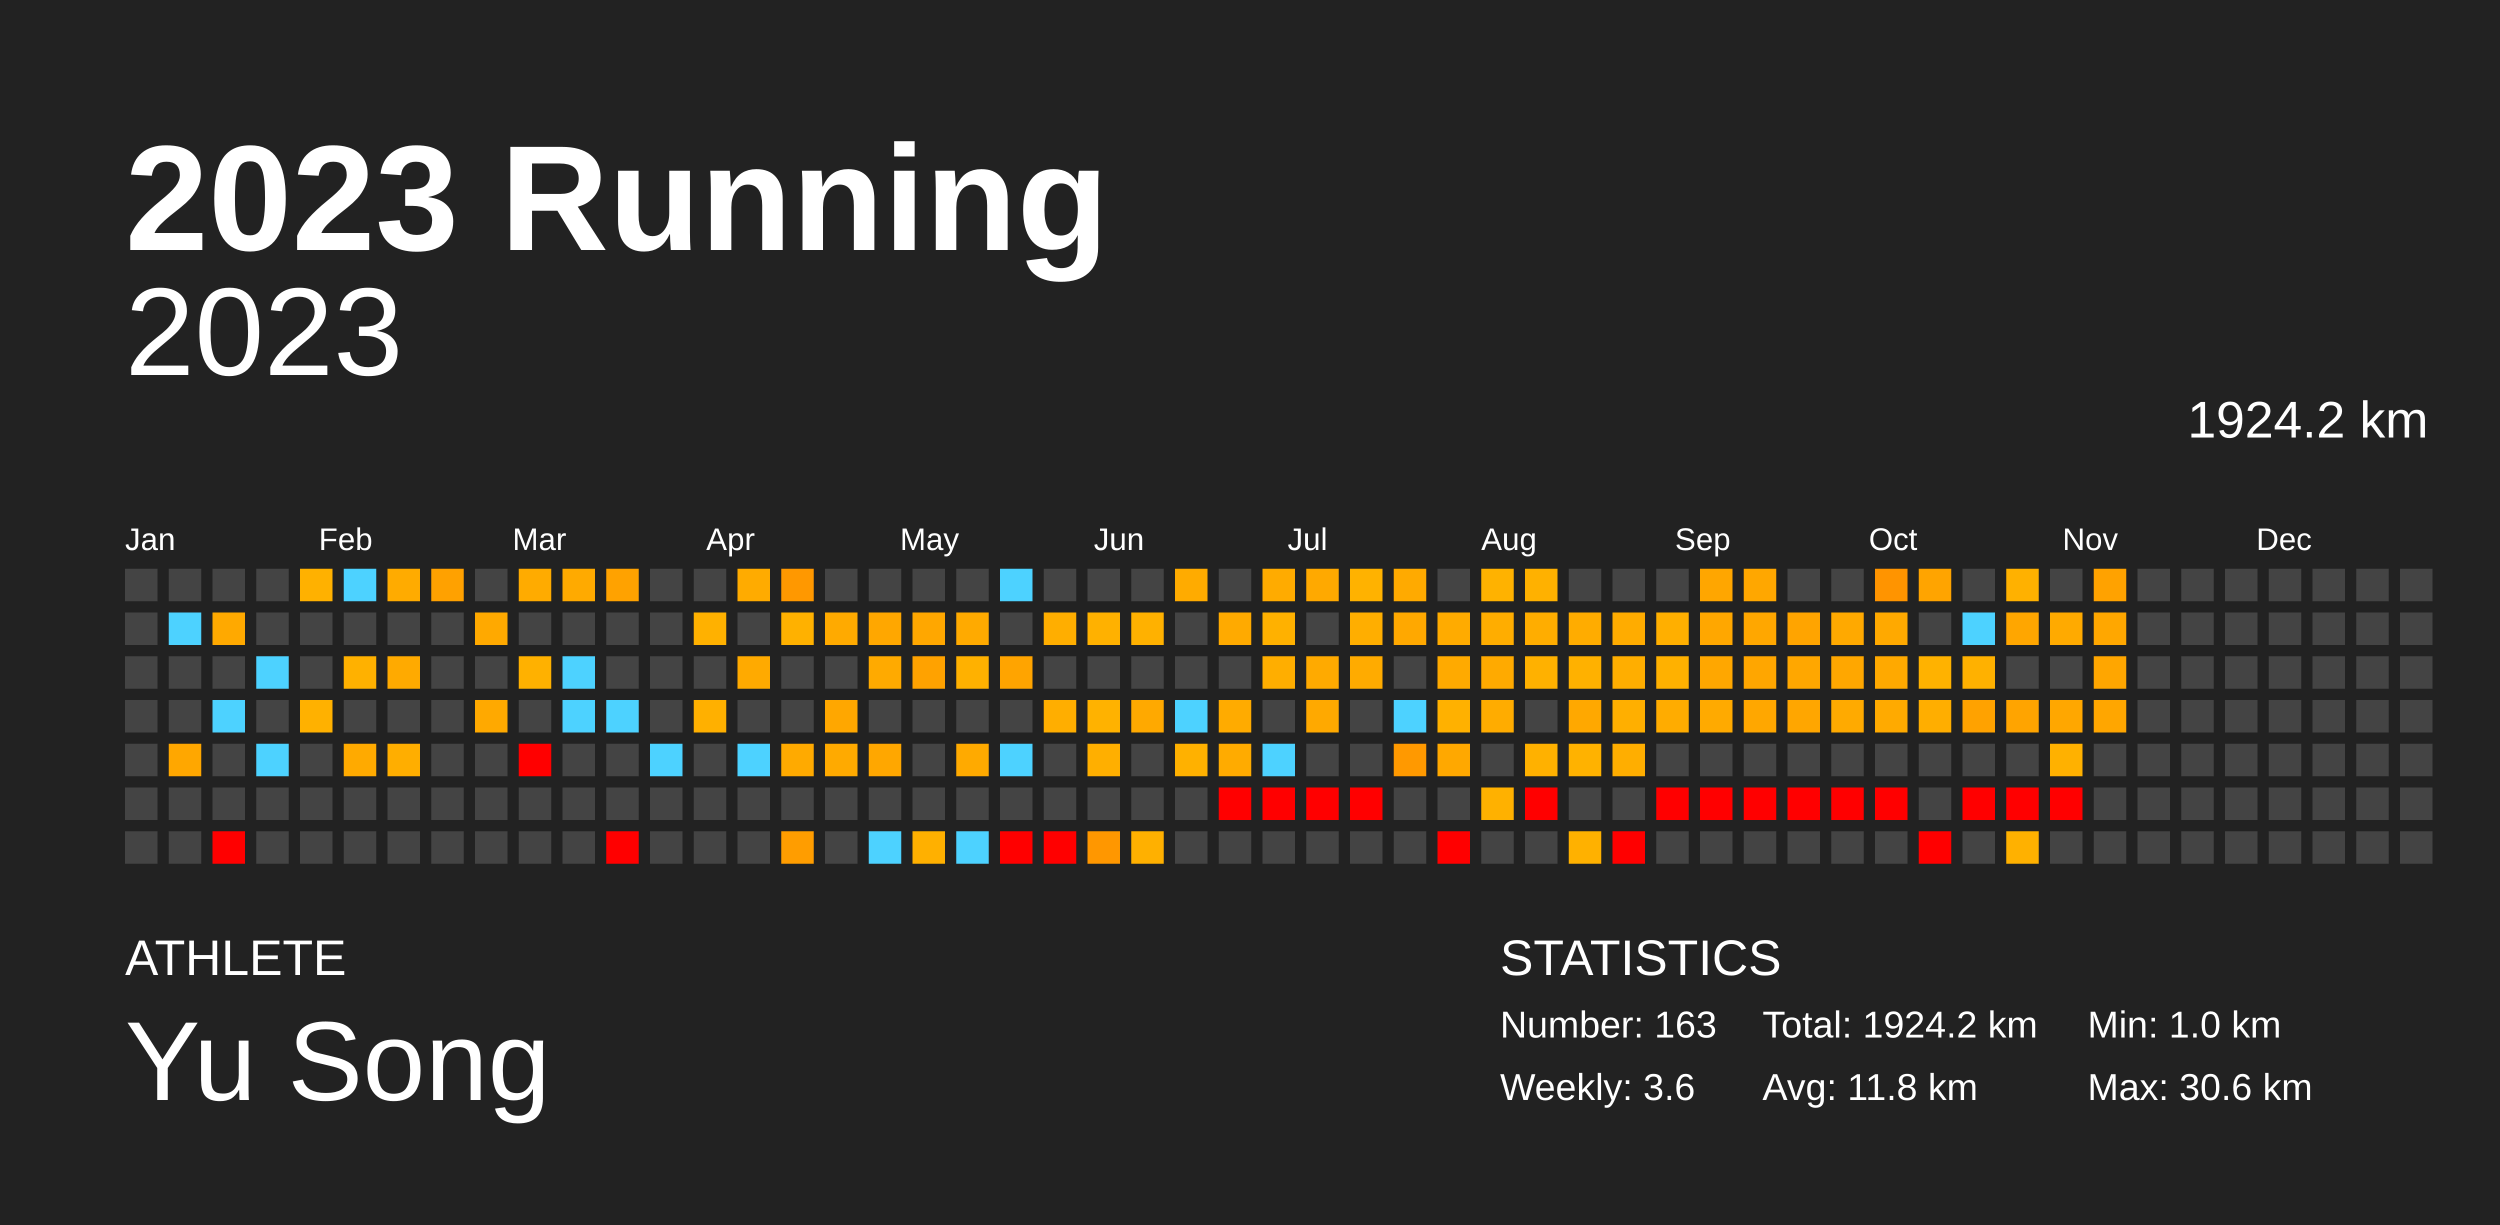
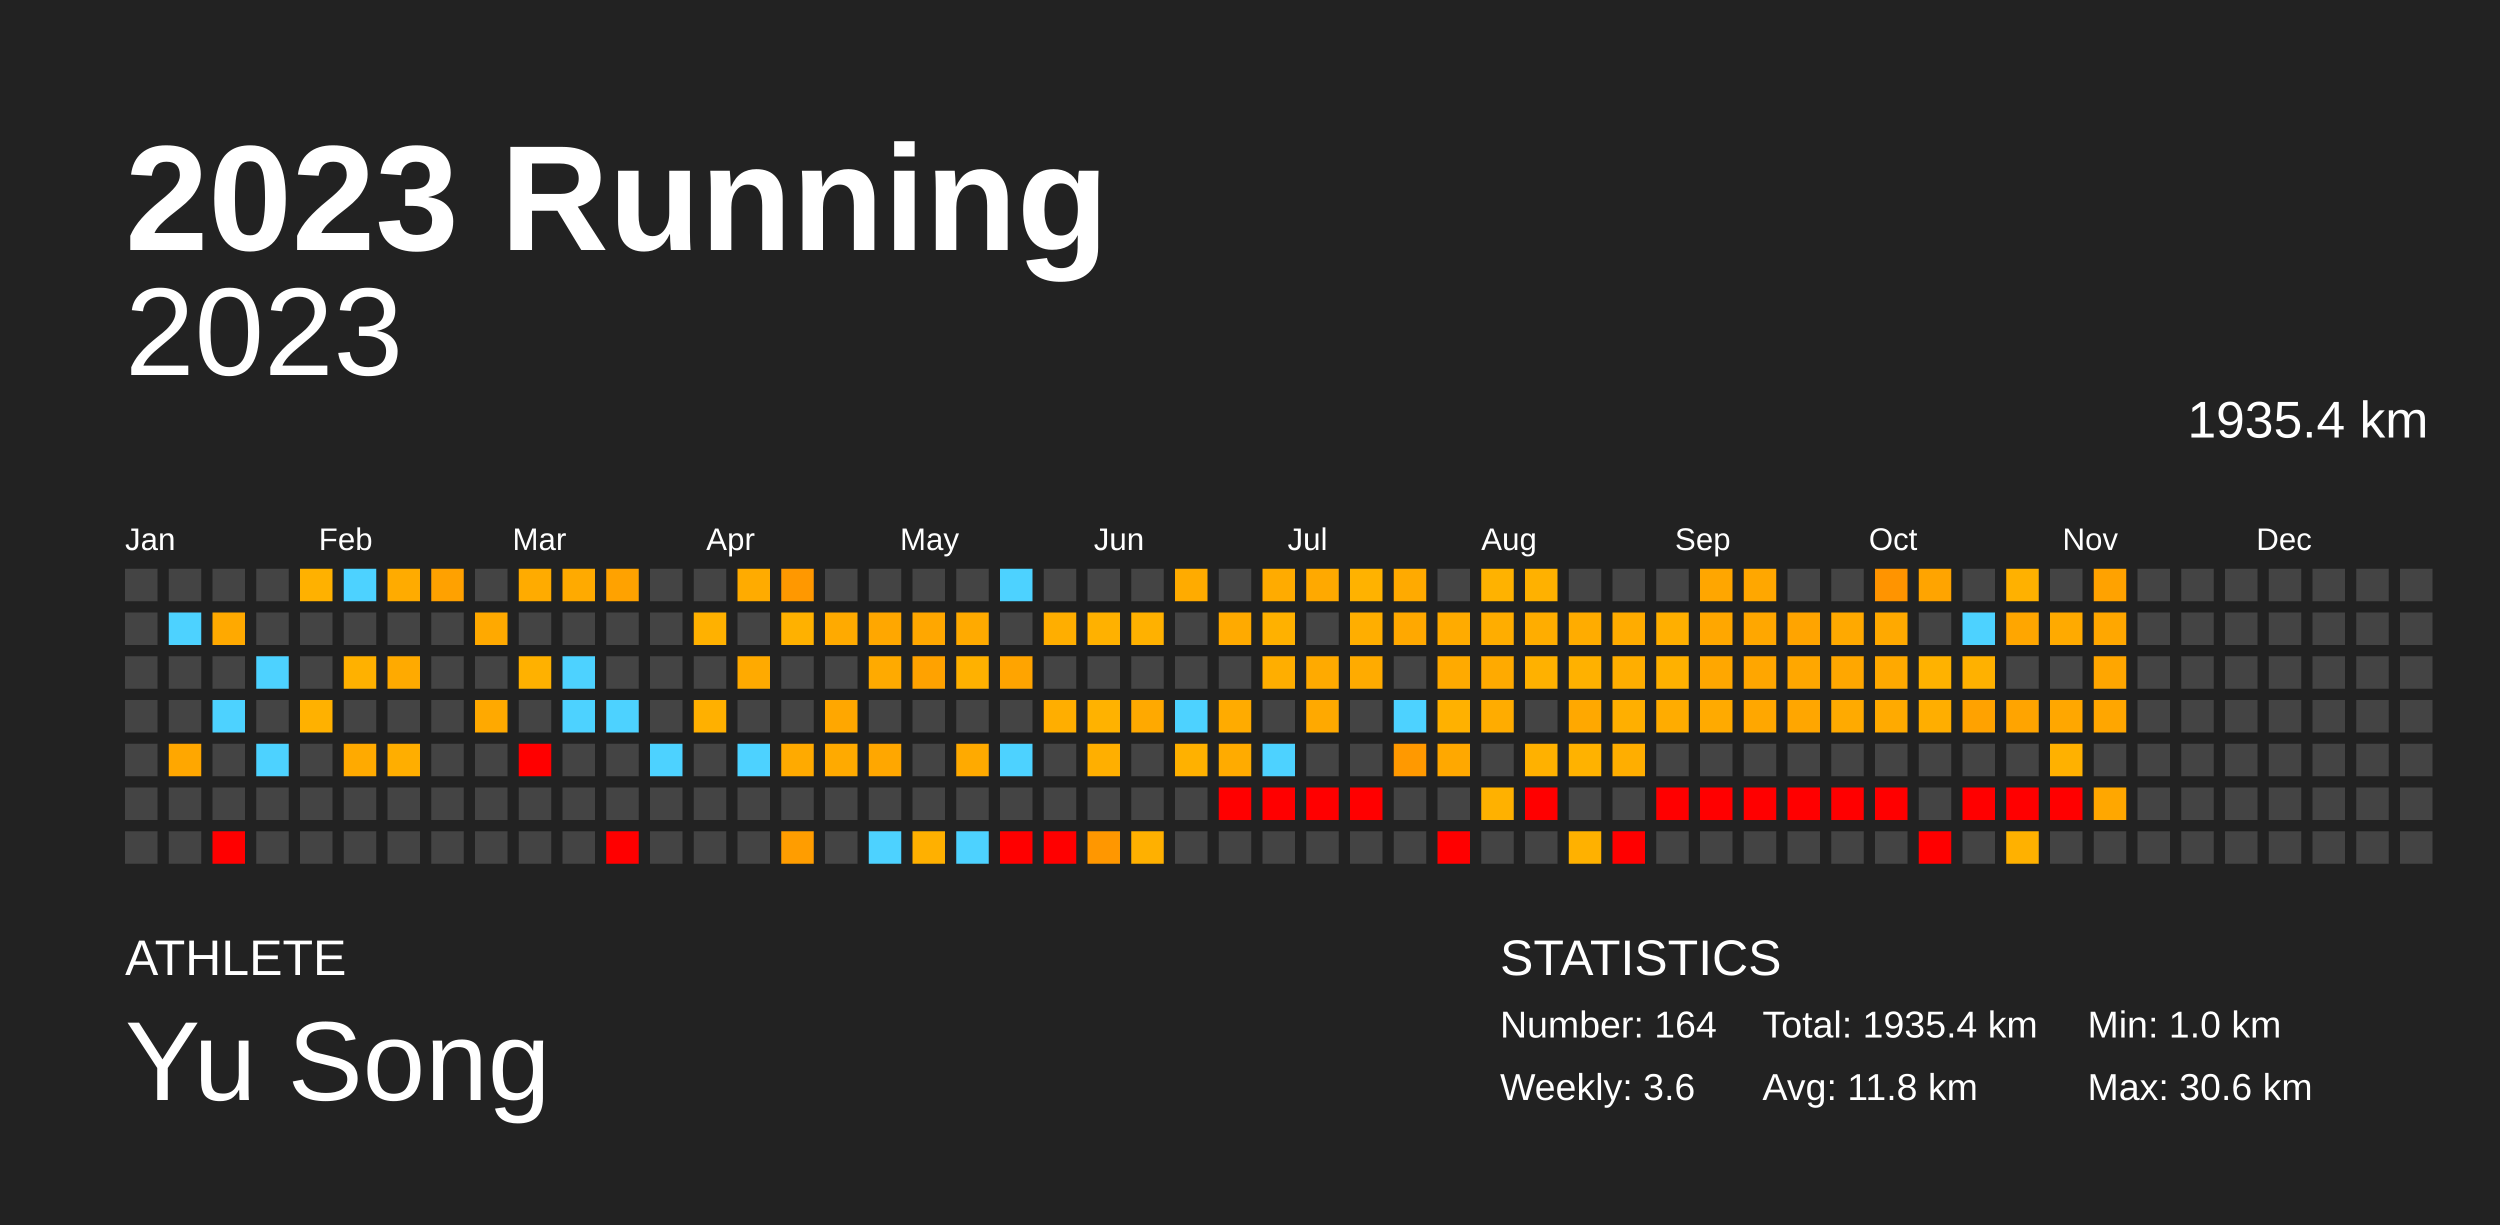
<svg xmlns="http://www.w3.org/2000/svg" baseProfile="full" height="98mm" version="1.1" viewBox="0,0,200,98" width="200mm">
  <defs />
  <rect fill="#222222" height="98" width="200" x="0" y="0" />
  <text fill="#FFFFFF" style="font-size:12px; font-family:Arial; font-weight:bold;" x="10" y="20">2023 Running</text>
  <text fill="#FFFFFF" style="font-size:4px; font-family:Arial" x="10" y="78">ATHLETE</text>
  <text fill="#FFFFFF" style="font-size:9px; font-family:Arial" x="10" y="88">Yu Song</text>
  <text fill="#FFFFFF" style="font-size:4px; font-family:Arial" x="120" y="78">STATISTICS</text>
-   <text fill="#FFFFFF" style="font-size:3px; font-family:Arial" x="120" y="83">Number: 163</text>
+   <text fill="#FFFFFF" style="font-size:3px; font-family:Arial" x="120" y="83">Number: 164</text>
  <text fill="#FFFFFF" style="font-size:3px; font-family:Arial" x="120" y="88">Weekly: 3.6</text>
-   <text fill="#FFFFFF" style="font-size:3px; font-family:Arial" x="141" y="83">Total: 1924.2 km</text>
+   <text fill="#FFFFFF" style="font-size:3px; font-family:Arial" x="141" y="83">Total: 1935.4 km</text>
  <text fill="#FFFFFF" style="font-size:3px; font-family:Arial" x="141" y="88">Avg: 11.8 km</text>
  <text fill="#FFFFFF" style="font-size:3px; font-family:Arial" x="167" y="83">Min: 1.0 km</text>
  <text fill="#FFFFFF" style="font-size:3px; font-family:Arial" x="167" y="88">Max: 30.6 km</text>
  <text alignment-baseline="hanging" fill="#FFFFFF" style="font-size:10.0px; font-family:Arial;" x="10" y="30">2023</text>
-   <text alignment-baseline="hanging" fill="#FFFFFF" style="font-size:4.125px; font-family:Arial;" x="175" y="35">1924.2 km</text>
+   <text alignment-baseline="hanging" fill="#FFFFFF" style="font-size:4.125px; font-family:Arial;" x="175" y="35">1935.4 km</text>
  <text fill="#FFFFFF" style="font-size:2.5px; font-family:Arial" x="10.0" y="44">Jan</text>
  <text fill="#FFFFFF" style="font-size:2.5px; font-family:Arial" x="25.5" y="44">Feb</text>
  <text fill="#FFFFFF" style="font-size:2.5px; font-family:Arial" x="41.0" y="44">Mar</text>
  <text fill="#FFFFFF" style="font-size:2.5px; font-family:Arial" x="56.5" y="44">Apr</text>
  <text fill="#FFFFFF" style="font-size:2.5px; font-family:Arial" x="72.0" y="44">May</text>
  <text fill="#FFFFFF" style="font-size:2.5px; font-family:Arial" x="87.5" y="44">Jun</text>
  <text fill="#FFFFFF" style="font-size:2.5px; font-family:Arial" x="103.0" y="44">Jul</text>
  <text fill="#FFFFFF" style="font-size:2.5px; font-family:Arial" x="118.5" y="44">Aug</text>
  <text fill="#FFFFFF" style="font-size:2.5px; font-family:Arial" x="134.0" y="44">Sep</text>
  <text fill="#FFFFFF" style="font-size:2.5px; font-family:Arial" x="149.5" y="44">Oct</text>
  <text fill="#FFFFFF" style="font-size:2.5px; font-family:Arial" x="165.0" y="44">Nov</text>
  <text fill="#FFFFFF" style="font-size:2.5px; font-family:Arial" x="180.5" y="44">Dec</text>
  <rect fill="#444444" height="2.6" width="2.6" x="10.0" y="45.5" />
  <rect fill="#444444" height="2.6" width="2.6" x="10.0" y="49.0" />
  <rect fill="#444444" height="2.6" width="2.6" x="10.0" y="52.5" />
  <rect fill="#444444" height="2.6" width="2.6" x="10.0" y="56.0" />
  <rect fill="#444444" height="2.6" width="2.6" x="10.0" y="59.5" />
  <rect fill="#444444" height="2.6" width="2.6" x="10.0" y="63.0" />
  <rect fill="#444444" height="2.6" width="2.6" x="10.0" y="66.5" />
  <rect fill="#444444" height="2.6" width="2.6" x="13.5" y="45.5" />
  <rect fill="#4dd2ff" height="2.6" width="2.6" x="13.5" y="49.0" />
  <rect fill="#444444" height="2.6" width="2.6" x="13.5" y="52.5" />
  <rect fill="#444444" height="2.6" width="2.6" x="13.5" y="56.0" />
  <rect fill="#ffa700" height="2.6" width="2.6" x="13.5" y="59.5" />
  <rect fill="#444444" height="2.6" width="2.6" x="13.5" y="63.0" />
  <rect fill="#444444" height="2.6" width="2.6" x="13.5" y="66.5" />
  <rect fill="#444444" height="2.6" width="2.6" x="17.0" y="45.5" />
  <rect fill="#ffa900" height="2.6" width="2.6" x="17.0" y="49.0" />
  <rect fill="#444444" height="2.6" width="2.6" x="17.0" y="52.5" />
  <rect fill="#4dd2ff" height="2.6" width="2.6" x="17.0" y="56.0" />
  <rect fill="#444444" height="2.6" width="2.6" x="17.0" y="59.5" />
  <rect fill="#444444" height="2.6" width="2.6" x="17.0" y="63.0" />
  <rect fill="red" height="2.6" width="2.6" x="17.0" y="66.5" />
  <rect fill="#444444" height="2.6" width="2.6" x="20.5" y="45.5" />
  <rect fill="#444444" height="2.6" width="2.6" x="20.5" y="49.0" />
  <rect fill="#4dd2ff" height="2.6" width="2.6" x="20.5" y="52.5" />
  <rect fill="#444444" height="2.6" width="2.6" x="20.5" y="56.0" />
  <rect fill="#4dd2ff" height="2.6" width="2.6" x="20.5" y="59.5" />
  <rect fill="#444444" height="2.6" width="2.6" x="20.5" y="63.0" />
  <rect fill="#444444" height="2.6" width="2.6" x="20.5" y="66.5" />
  <rect fill="#ffb100" height="2.6" width="2.6" x="24.0" y="45.5" />
  <rect fill="#444444" height="2.6" width="2.6" x="24.0" y="49.0" />
  <rect fill="#444444" height="2.6" width="2.6" x="24.0" y="52.5" />
  <rect fill="#ffb100" height="2.6" width="2.6" x="24.0" y="56.0" />
  <rect fill="#444444" height="2.6" width="2.6" x="24.0" y="59.5" />
  <rect fill="#444444" height="2.6" width="2.6" x="24.0" y="63.0" />
  <rect fill="#444444" height="2.6" width="2.6" x="24.0" y="66.5" />
  <rect fill="#4dd2ff" height="2.6" width="2.6" x="27.5" y="45.5" />
  <rect fill="#444444" height="2.6" width="2.6" x="27.5" y="49.0" />
  <rect fill="#ffb100" height="2.6" width="2.6" x="27.5" y="52.5" />
  <rect fill="#444444" height="2.6" width="2.6" x="27.5" y="56.0" />
  <rect fill="#ffaa00" height="2.6" width="2.6" x="27.5" y="59.5" />
  <rect fill="#444444" height="2.6" width="2.6" x="27.5" y="63.0" />
  <rect fill="#444444" height="2.6" width="2.6" x="27.5" y="66.5" />
  <rect fill="#ffab00" height="2.6" width="2.6" x="31.0" y="45.5" />
  <rect fill="#444444" height="2.6" width="2.6" x="31.0" y="49.0" />
  <rect fill="#ffaa00" height="2.6" width="2.6" x="31.0" y="52.5" />
  <rect fill="#444444" height="2.6" width="2.6" x="31.0" y="56.0" />
  <rect fill="#ffae00" height="2.6" width="2.6" x="31.0" y="59.5" />
  <rect fill="#444444" height="2.6" width="2.6" x="31.0" y="63.0" />
  <rect fill="#444444" height="2.6" width="2.6" x="31.0" y="66.5" />
  <rect fill="#ffa100" height="2.6" width="2.6" x="34.5" y="45.5" />
  <rect fill="#444444" height="2.6" width="2.6" x="34.5" y="49.0" />
  <rect fill="#444444" height="2.6" width="2.6" x="34.5" y="52.5" />
  <rect fill="#444444" height="2.6" width="2.6" x="34.5" y="56.0" />
  <rect fill="#444444" height="2.6" width="2.6" x="34.5" y="59.5" />
  <rect fill="#444444" height="2.6" width="2.6" x="34.5" y="63.0" />
  <rect fill="#444444" height="2.6" width="2.6" x="34.5" y="66.5" />
  <rect fill="#444444" height="2.6" width="2.6" x="38.0" y="45.5" />
  <rect fill="#ffa900" height="2.6" width="2.6" x="38.0" y="49.0" />
  <rect fill="#444444" height="2.6" width="2.6" x="38.0" y="52.5" />
  <rect fill="#ffa900" height="2.6" width="2.6" x="38.0" y="56.0" />
  <rect fill="#444444" height="2.6" width="2.6" x="38.0" y="59.5" />
  <rect fill="#444444" height="2.6" width="2.6" x="38.0" y="63.0" />
  <rect fill="#444444" height="2.6" width="2.6" x="38.0" y="66.5" />
  <rect fill="#ffab00" height="2.6" width="2.6" x="41.5" y="45.5" />
  <rect fill="#444444" height="2.6" width="2.6" x="41.5" y="49.0" />
  <rect fill="#ffb100" height="2.6" width="2.6" x="41.5" y="52.5" />
  <rect fill="#444444" height="2.6" width="2.6" x="41.5" y="56.0" />
  <rect fill="red" height="2.6" width="2.6" x="41.5" y="59.5" />
  <rect fill="#444444" height="2.6" width="2.6" x="41.5" y="63.0" />
  <rect fill="#444444" height="2.6" width="2.6" x="41.5" y="66.5" />
  <rect fill="#ffaa00" height="2.6" width="2.6" x="45.0" y="45.5" />
  <rect fill="#444444" height="2.6" width="2.6" x="45.0" y="49.0" />
  <rect fill="#4dd2ff" height="2.6" width="2.6" x="45.0" y="52.5" />
  <rect fill="#4dd2ff" height="2.6" width="2.6" x="45.0" y="56.0" />
  <rect fill="#444444" height="2.6" width="2.6" x="45.0" y="59.5" />
  <rect fill="#444444" height="2.6" width="2.6" x="45.0" y="63.0" />
  <rect fill="#444444" height="2.6" width="2.6" x="45.0" y="66.5" />
  <rect fill="#ffa200" height="2.6" width="2.6" x="48.5" y="45.5" />
  <rect fill="#444444" height="2.6" width="2.6" x="48.5" y="49.0" />
  <rect fill="#444444" height="2.6" width="2.6" x="48.5" y="52.5" />
  <rect fill="#4dd2ff" height="2.6" width="2.6" x="48.5" y="56.0" />
  <rect fill="#444444" height="2.6" width="2.6" x="48.5" y="59.5" />
  <rect fill="#444444" height="2.6" width="2.6" x="48.5" y="63.0" />
  <rect fill="red" height="2.6" width="2.6" x="48.5" y="66.5" />
  <rect fill="#444444" height="2.6" width="2.6" x="52.0" y="45.5" />
  <rect fill="#444444" height="2.6" width="2.6" x="52.0" y="49.0" />
  <rect fill="#444444" height="2.6" width="2.6" x="52.0" y="52.5" />
  <rect fill="#444444" height="2.6" width="2.6" x="52.0" y="56.0" />
  <rect fill="#4dd2ff" height="2.6" width="2.6" x="52.0" y="59.5" />
  <rect fill="#444444" height="2.6" width="2.6" x="52.0" y="63.0" />
  <rect fill="#444444" height="2.6" width="2.6" x="52.0" y="66.5" />
  <rect fill="#444444" height="2.6" width="2.6" x="55.5" y="45.5" />
  <rect fill="#ffb100" height="2.6" width="2.6" x="55.5" y="49.0" />
  <rect fill="#444444" height="2.6" width="2.6" x="55.5" y="52.5" />
  <rect fill="#ffb000" height="2.6" width="2.6" x="55.5" y="56.0" />
  <rect fill="#444444" height="2.6" width="2.6" x="55.5" y="59.5" />
  <rect fill="#444444" height="2.6" width="2.6" x="55.5" y="63.0" />
  <rect fill="#444444" height="2.6" width="2.6" x="55.5" y="66.5" />
  <rect fill="#ffab00" height="2.6" width="2.6" x="59.0" y="45.5" />
  <rect fill="#444444" height="2.6" width="2.6" x="59.0" y="49.0" />
  <rect fill="#ffaa00" height="2.6" width="2.6" x="59.0" y="52.5" />
  <rect fill="#444444" height="2.6" width="2.6" x="59.0" y="56.0" />
  <rect fill="#4dd2ff" height="2.6" width="2.6" x="59.0" y="59.5" />
  <rect fill="#444444" height="2.6" width="2.6" x="59.0" y="63.0" />
  <rect fill="#444444" height="2.6" width="2.6" x="59.0" y="66.5" />
  <rect fill="#ff9800" height="2.6" width="2.6" x="62.5" y="45.5" />
  <rect fill="#ffb100" height="2.6" width="2.6" x="62.5" y="49.0" />
  <rect fill="#444444" height="2.6" width="2.6" x="62.5" y="52.5" />
  <rect fill="#444444" height="2.6" width="2.6" x="62.5" y="56.0" />
  <rect fill="#ffaa00" height="2.6" width="2.6" x="62.5" y="59.5" />
  <rect fill="#444444" height="2.6" width="2.6" x="62.5" y="63.0" />
  <rect fill="#ff9d00" height="2.6" width="2.6" x="62.5" y="66.5" />
  <rect fill="#444444" height="2.6" width="2.6" x="66.0" y="45.5" />
  <rect fill="#ffaa00" height="2.6" width="2.6" x="66.0" y="49.0" />
  <rect fill="#444444" height="2.6" width="2.6" x="66.0" y="52.5" />
  <rect fill="#ffa700" height="2.6" width="2.6" x="66.0" y="56.0" />
  <rect fill="#ffaa00" height="2.6" width="2.6" x="66.0" y="59.5" />
  <rect fill="#444444" height="2.6" width="2.6" x="66.0" y="63.0" />
  <rect fill="#444444" height="2.6" width="2.6" x="66.0" y="66.5" />
  <rect fill="#444444" height="2.6" width="2.6" x="69.5" y="45.5" />
  <rect fill="#ffa700" height="2.6" width="2.6" x="69.5" y="49.0" />
  <rect fill="#ffaa00" height="2.6" width="2.6" x="69.5" y="52.5" />
  <rect fill="#444444" height="2.6" width="2.6" x="69.5" y="56.0" />
  <rect fill="#ffa700" height="2.6" width="2.6" x="69.5" y="59.5" />
  <rect fill="#444444" height="2.6" width="2.6" x="69.5" y="63.0" />
  <rect fill="#4dd2ff" height="2.6" width="2.6" x="69.5" y="66.5" />
  <rect fill="#444444" height="2.6" width="2.6" x="73.0" y="45.5" />
  <rect fill="#ffa700" height="2.6" width="2.6" x="73.0" y="49.0" />
  <rect fill="#ffa200" height="2.6" width="2.6" x="73.0" y="52.5" />
  <rect fill="#444444" height="2.6" width="2.6" x="73.0" y="56.0" />
  <rect fill="#444444" height="2.6" width="2.6" x="73.0" y="59.5" />
  <rect fill="#444444" height="2.6" width="2.6" x="73.0" y="63.0" />
  <rect fill="#ffb000" height="2.6" width="2.6" x="73.0" y="66.5" />
  <rect fill="#444444" height="2.6" width="2.6" x="76.5" y="45.5" />
  <rect fill="#ffaa00" height="2.6" width="2.6" x="76.5" y="49.0" />
  <rect fill="#ffb100" height="2.6" width="2.6" x="76.5" y="52.5" />
  <rect fill="#444444" height="2.6" width="2.6" x="76.5" y="56.0" />
  <rect fill="#ffaa00" height="2.6" width="2.6" x="76.5" y="59.5" />
  <rect fill="#444444" height="2.6" width="2.6" x="76.5" y="63.0" />
  <rect fill="#4dd2ff" height="2.6" width="2.6" x="76.5" y="66.5" />
  <rect fill="#4dd2ff" height="2.6" width="2.6" x="80.0" y="45.5" />
  <rect fill="#444444" height="2.6" width="2.6" x="80.0" y="49.0" />
  <rect fill="#ffa400" height="2.6" width="2.6" x="80.0" y="52.5" />
  <rect fill="#444444" height="2.6" width="2.6" x="80.0" y="56.0" />
  <rect fill="#4dd2ff" height="2.6" width="2.6" x="80.0" y="59.5" />
  <rect fill="#444444" height="2.6" width="2.6" x="80.0" y="63.0" />
  <rect fill="red" height="2.6" width="2.6" x="80.0" y="66.5" />
  <rect fill="#444444" height="2.6" width="2.6" x="83.5" y="45.5" />
  <rect fill="#ffae00" height="2.6" width="2.6" x="83.5" y="49.0" />
  <rect fill="#444444" height="2.6" width="2.6" x="83.5" y="52.5" />
  <rect fill="#ffae00" height="2.6" width="2.6" x="83.5" y="56.0" />
  <rect fill="#444444" height="2.6" width="2.6" x="83.5" y="59.5" />
  <rect fill="#444444" height="2.6" width="2.6" x="83.5" y="63.0" />
  <rect fill="red" height="2.6" width="2.6" x="83.5" y="66.5" />
  <rect fill="#444444" height="2.6" width="2.6" x="87.0" y="45.5" />
  <rect fill="#ffb100" height="2.6" width="2.6" x="87.0" y="49.0" />
  <rect fill="#444444" height="2.6" width="2.6" x="87.0" y="52.5" />
  <rect fill="#ffb200" height="2.6" width="2.6" x="87.0" y="56.0" />
  <rect fill="#ffaf00" height="2.6" width="2.6" x="87.0" y="59.5" />
  <rect fill="#444444" height="2.6" width="2.6" x="87.0" y="63.0" />
  <rect fill="#ff9700" height="2.6" width="2.6" x="87.0" y="66.5" />
  <rect fill="#444444" height="2.6" width="2.6" x="90.5" y="45.5" />
  <rect fill="#ffb100" height="2.6" width="2.6" x="90.5" y="49.0" />
  <rect fill="#444444" height="2.6" width="2.6" x="90.5" y="52.5" />
  <rect fill="#ffa900" height="2.6" width="2.6" x="90.5" y="56.0" />
  <rect fill="#444444" height="2.6" width="2.6" x="90.5" y="59.5" />
  <rect fill="#444444" height="2.6" width="2.6" x="90.5" y="63.0" />
  <rect fill="#ffb000" height="2.6" width="2.6" x="90.5" y="66.5" />
  <rect fill="#ffab00" height="2.6" width="2.6" x="94.0" y="45.5" />
  <rect fill="#444444" height="2.6" width="2.6" x="94.0" y="49.0" />
  <rect fill="#444444" height="2.6" width="2.6" x="94.0" y="52.5" />
  <rect fill="#4dd2ff" height="2.6" width="2.6" x="94.0" y="56.0" />
  <rect fill="#ffb100" height="2.6" width="2.6" x="94.0" y="59.5" />
  <rect fill="#444444" height="2.6" width="2.6" x="94.0" y="63.0" />
  <rect fill="#444444" height="2.6" width="2.6" x="94.0" y="66.5" />
  <rect fill="#444444" height="2.6" width="2.6" x="97.5" y="45.5" />
  <rect fill="#ffaa00" height="2.6" width="2.6" x="97.5" y="49.0" />
  <rect fill="#444444" height="2.6" width="2.6" x="97.5" y="52.5" />
  <rect fill="#ffab00" height="2.6" width="2.6" x="97.5" y="56.0" />
  <rect fill="#ffab00" height="2.6" width="2.6" x="97.5" y="59.5" />
  <rect fill="red" height="2.6" width="2.6" x="97.5" y="63.0" />
  <rect fill="#444444" height="2.6" width="2.6" x="97.5" y="66.5" />
  <rect fill="#ffab00" height="2.6" width="2.6" x="101.0" y="45.5" />
  <rect fill="#ffb100" height="2.6" width="2.6" x="101.0" y="49.0" />
  <rect fill="#ffae00" height="2.6" width="2.6" x="101.0" y="52.5" />
  <rect fill="#444444" height="2.6" width="2.6" x="101.0" y="56.0" />
  <rect fill="#4dd2ff" height="2.6" width="2.6" x="101.0" y="59.5" />
  <rect fill="red" height="2.6" width="2.6" x="101.0" y="63.0" />
  <rect fill="#444444" height="2.6" width="2.6" x="101.0" y="66.5" />
  <rect fill="#ffa900" height="2.6" width="2.6" x="104.5" y="45.5" />
  <rect fill="#444444" height="2.6" width="2.6" x="104.5" y="49.0" />
  <rect fill="#ffaa00" height="2.6" width="2.6" x="104.5" y="52.5" />
  <rect fill="#ffa900" height="2.6" width="2.6" x="104.5" y="56.0" />
  <rect fill="#444444" height="2.6" width="2.6" x="104.5" y="59.5" />
  <rect fill="red" height="2.6" width="2.6" x="104.5" y="63.0" />
  <rect fill="#444444" height="2.6" width="2.6" x="104.5" y="66.5" />
  <rect fill="#ffb200" height="2.6" width="2.6" x="108.0" y="45.5" />
  <rect fill="#ffae00" height="2.6" width="2.6" x="108.0" y="49.0" />
  <rect fill="#ffab00" height="2.6" width="2.6" x="108.0" y="52.5" />
  <rect fill="#444444" height="2.6" width="2.6" x="108.0" y="56.0" />
  <rect fill="#444444" height="2.6" width="2.6" x="108.0" y="59.5" />
  <rect fill="red" height="2.6" width="2.6" x="108.0" y="63.0" />
  <rect fill="#444444" height="2.6" width="2.6" x="108.0" y="66.5" />
  <rect fill="#ffaa00" height="2.6" width="2.6" x="111.5" y="45.5" />
  <rect fill="#ffa800" height="2.6" width="2.6" x="111.5" y="49.0" />
  <rect fill="#444444" height="2.6" width="2.6" x="111.5" y="52.5" />
  <rect fill="#4dd2ff" height="2.6" width="2.6" x="111.5" y="56.0" />
  <rect fill="#ff9900" height="2.6" width="2.6" x="111.5" y="59.5" />
  <rect fill="#444444" height="2.6" width="2.6" x="111.5" y="63.0" />
  <rect fill="#444444" height="2.6" width="2.6" x="111.5" y="66.5" />
  <rect fill="#444444" height="2.6" width="2.6" x="115.0" y="45.5" />
  <rect fill="#ffab00" height="2.6" width="2.6" x="115.0" y="49.0" />
  <rect fill="#ffaa00" height="2.6" width="2.6" x="115.0" y="52.5" />
  <rect fill="#ffb100" height="2.6" width="2.6" x="115.0" y="56.0" />
  <rect fill="#ffa800" height="2.6" width="2.6" x="115.0" y="59.5" />
  <rect fill="#444444" height="2.6" width="2.6" x="115.0" y="63.0" />
  <rect fill="red" height="2.6" width="2.6" x="115.0" y="66.5" />
  <rect fill="#ffb200" height="2.6" width="2.6" x="118.5" y="45.5" />
  <rect fill="#ffad00" height="2.6" width="2.6" x="118.5" y="49.0" />
  <rect fill="#ffaa00" height="2.6" width="2.6" x="118.5" y="52.5" />
  <rect fill="#ffac00" height="2.6" width="2.6" x="118.5" y="56.0" />
  <rect fill="#444444" height="2.6" width="2.6" x="118.5" y="59.5" />
  <rect fill="#ffb100" height="2.6" width="2.6" x="118.5" y="63.0" />
  <rect fill="#444444" height="2.6" width="2.6" x="118.5" y="66.5" />
  <rect fill="#ffb100" height="2.6" width="2.6" x="122.0" y="45.5" />
  <rect fill="#ffad00" height="2.6" width="2.6" x="122.0" y="49.0" />
  <rect fill="#ffb100" height="2.6" width="2.6" x="122.0" y="52.5" />
  <rect fill="#444444" height="2.6" width="2.6" x="122.0" y="56.0" />
  <rect fill="#ffb100" height="2.6" width="2.6" x="122.0" y="59.5" />
  <rect fill="red" height="2.6" width="2.6" x="122.0" y="63.0" />
  <rect fill="#444444" height="2.6" width="2.6" x="122.0" y="66.5" />
  <rect fill="#444444" height="2.6" width="2.6" x="125.5" y="45.5" />
  <rect fill="#ffac00" height="2.6" width="2.6" x="125.5" y="49.0" />
  <rect fill="#ffb100" height="2.6" width="2.6" x="125.5" y="52.5" />
  <rect fill="#ffa800" height="2.6" width="2.6" x="125.5" y="56.0" />
  <rect fill="#ffb200" height="2.6" width="2.6" x="125.5" y="59.5" />
  <rect fill="#444444" height="2.6" width="2.6" x="125.5" y="63.0" />
  <rect fill="#ffb100" height="2.6" width="2.6" x="125.5" y="66.5" />
  <rect fill="#444444" height="2.6" width="2.6" x="129.0" y="45.5" />
  <rect fill="#ffac00" height="2.6" width="2.6" x="129.0" y="49.0" />
  <rect fill="#ffae00" height="2.6" width="2.6" x="129.0" y="52.5" />
  <rect fill="#ffaf00" height="2.6" width="2.6" x="129.0" y="56.0" />
  <rect fill="#ffae00" height="2.6" width="2.6" x="129.0" y="59.5" />
  <rect fill="#444444" height="2.6" width="2.6" x="129.0" y="63.0" />
  <rect fill="red" height="2.6" width="2.6" x="129.0" y="66.5" />
  <rect fill="#444444" height="2.6" width="2.6" x="132.5" y="45.5" />
  <rect fill="#ffaf00" height="2.6" width="2.6" x="132.5" y="49.0" />
  <rect fill="#ffb100" height="2.6" width="2.6" x="132.5" y="52.5" />
  <rect fill="#ffac00" height="2.6" width="2.6" x="132.5" y="56.0" />
  <rect fill="#444444" height="2.6" width="2.6" x="132.5" y="59.5" />
  <rect fill="red" height="2.6" width="2.6" x="132.5" y="63.0" />
  <rect fill="#444444" height="2.6" width="2.6" x="132.5" y="66.5" />
  <rect fill="#ffa600" height="2.6" width="2.6" x="136.0" y="45.5" />
  <rect fill="#ffa700" height="2.6" width="2.6" x="136.0" y="49.0" />
  <rect fill="#ffa700" height="2.6" width="2.6" x="136.0" y="52.5" />
  <rect fill="#ffaa00" height="2.6" width="2.6" x="136.0" y="56.0" />
  <rect fill="#444444" height="2.6" width="2.6" x="136.0" y="59.5" />
  <rect fill="red" height="2.6" width="2.6" x="136.0" y="63.0" />
  <rect fill="#444444" height="2.6" width="2.6" x="136.0" y="66.5" />
  <rect fill="#ffa700" height="2.6" width="2.6" x="139.5" y="45.5" />
  <rect fill="#ffa700" height="2.6" width="2.6" x="139.5" y="49.0" />
  <rect fill="#ffa600" height="2.6" width="2.6" x="139.5" y="52.5" />
  <rect fill="#ffa700" height="2.6" width="2.6" x="139.5" y="56.0" />
  <rect fill="#444444" height="2.6" width="2.6" x="139.5" y="59.5" />
  <rect fill="red" height="2.6" width="2.6" x="139.5" y="63.0" />
  <rect fill="#444444" height="2.6" width="2.6" x="139.5" y="66.5" />
  <rect fill="#444444" height="2.6" width="2.6" x="143.0" y="45.5" />
  <rect fill="#ffa400" height="2.6" width="2.6" x="143.0" y="49.0" />
  <rect fill="#ffa700" height="2.6" width="2.6" x="143.0" y="52.5" />
  <rect fill="#ffa600" height="2.6" width="2.6" x="143.0" y="56.0" />
  <rect fill="#444444" height="2.6" width="2.6" x="143.0" y="59.5" />
  <rect fill="red" height="2.6" width="2.6" x="143.0" y="63.0" />
  <rect fill="#444444" height="2.6" width="2.6" x="143.0" y="66.5" />
  <rect fill="#444444" height="2.6" width="2.6" x="146.5" y="45.5" />
  <rect fill="#ffa900" height="2.6" width="2.6" x="146.5" y="49.0" />
  <rect fill="#ffa700" height="2.6" width="2.6" x="146.5" y="52.5" />
  <rect fill="#ffaa00" height="2.6" width="2.6" x="146.5" y="56.0" />
  <rect fill="#444444" height="2.6" width="2.6" x="146.5" y="59.5" />
  <rect fill="red" height="2.6" width="2.6" x="146.5" y="63.0" />
  <rect fill="#444444" height="2.6" width="2.6" x="146.5" y="66.5" />
  <rect fill="#ff9400" height="2.6" width="2.6" x="150.0" y="45.5" />
  <rect fill="#ffa900" height="2.6" width="2.6" x="150.0" y="49.0" />
  <rect fill="#ffa900" height="2.6" width="2.6" x="150.0" y="52.5" />
  <rect fill="#ffaa00" height="2.6" width="2.6" x="150.0" y="56.0" />
  <rect fill="#444444" height="2.6" width="2.6" x="150.0" y="59.5" />
  <rect fill="red" height="2.6" width="2.6" x="150.0" y="63.0" />
  <rect fill="#444444" height="2.6" width="2.6" x="150.0" y="66.5" />
  <rect fill="#ffa400" height="2.6" width="2.6" x="153.5" y="45.5" />
  <rect fill="#444444" height="2.6" width="2.6" x="153.5" y="49.0" />
  <rect fill="#ffb200" height="2.6" width="2.6" x="153.5" y="52.5" />
  <rect fill="#ffae00" height="2.6" width="2.6" x="153.5" y="56.0" />
  <rect fill="#444444" height="2.6" width="2.6" x="153.5" y="59.5" />
  <rect fill="#444444" height="2.6" width="2.6" x="153.5" y="63.0" />
  <rect fill="red" height="2.6" width="2.6" x="153.5" y="66.5" />
  <rect fill="#444444" height="2.6" width="2.6" x="157.0" y="45.5" />
  <rect fill="#4dd2ff" height="2.6" width="2.6" x="157.0" y="49.0" />
  <rect fill="#ffb100" height="2.6" width="2.6" x="157.0" y="52.5" />
  <rect fill="#ffa200" height="2.6" width="2.6" x="157.0" y="56.0" />
  <rect fill="#444444" height="2.6" width="2.6" x="157.0" y="59.5" />
  <rect fill="red" height="2.6" width="2.6" x="157.0" y="63.0" />
  <rect fill="#444444" height="2.6" width="2.6" x="157.0" y="66.5" />
  <rect fill="#ffb100" height="2.6" width="2.6" x="160.5" y="45.5" />
  <rect fill="#ffa600" height="2.6" width="2.6" x="160.5" y="49.0" />
  <rect fill="#444444" height="2.6" width="2.6" x="160.5" y="52.5" />
  <rect fill="#ffa400" height="2.6" width="2.6" x="160.5" y="56.0" />
  <rect fill="#444444" height="2.6" width="2.6" x="160.5" y="59.5" />
  <rect fill="red" height="2.6" width="2.6" x="160.5" y="63.0" />
  <rect fill="#ffb100" height="2.6" width="2.6" x="160.5" y="66.5" />
  <rect fill="#444444" height="2.6" width="2.6" x="164.0" y="45.5" />
  <rect fill="#ffaa00" height="2.6" width="2.6" x="164.0" y="49.0" />
  <rect fill="#444444" height="2.6" width="2.6" x="164.0" y="52.5" />
  <rect fill="#ffa700" height="2.6" width="2.6" x="164.0" y="56.0" />
  <rect fill="#ffb100" height="2.6" width="2.6" x="164.0" y="59.5" />
  <rect fill="red" height="2.6" width="2.6" x="164.0" y="63.0" />
  <rect fill="#444444" height="2.6" width="2.6" x="164.0" y="66.5" />
  <rect fill="#ffa200" height="2.6" width="2.6" x="167.5" y="45.5" />
  <rect fill="#ffa700" height="2.6" width="2.6" x="167.5" y="49.0" />
  <rect fill="#ffa600" height="2.6" width="2.6" x="167.5" y="52.5" />
  <rect fill="#ffa600" height="2.6" width="2.6" x="167.5" y="56.0" />
  <rect fill="#444444" height="2.6" width="2.6" x="167.5" y="59.5" />
-   <rect fill="#444444" height="2.6" width="2.6" x="167.5" y="63.0" />
+   <rect fill="#ffa700" height="2.6" width="2.6" x="167.5" y="63.0" />
  <rect fill="#444444" height="2.6" width="2.6" x="167.5" y="66.5" />
  <rect fill="#444444" height="2.6" width="2.6" x="171.0" y="45.5" />
  <rect fill="#444444" height="2.6" width="2.6" x="171.0" y="49.0" />
  <rect fill="#444444" height="2.6" width="2.6" x="171.0" y="52.5" />
  <rect fill="#444444" height="2.6" width="2.6" x="171.0" y="56.0" />
  <rect fill="#444444" height="2.6" width="2.6" x="171.0" y="59.5" />
  <rect fill="#444444" height="2.6" width="2.6" x="171.0" y="63.0" />
  <rect fill="#444444" height="2.6" width="2.6" x="171.0" y="66.5" />
  <rect fill="#444444" height="2.6" width="2.6" x="174.5" y="45.5" />
  <rect fill="#444444" height="2.6" width="2.6" x="174.5" y="49.0" />
  <rect fill="#444444" height="2.6" width="2.6" x="174.5" y="52.5" />
  <rect fill="#444444" height="2.6" width="2.6" x="174.5" y="56.0" />
  <rect fill="#444444" height="2.6" width="2.6" x="174.5" y="59.5" />
  <rect fill="#444444" height="2.6" width="2.6" x="174.5" y="63.0" />
  <rect fill="#444444" height="2.6" width="2.6" x="174.5" y="66.5" />
  <rect fill="#444444" height="2.6" width="2.6" x="178.0" y="45.5" />
  <rect fill="#444444" height="2.6" width="2.6" x="178.0" y="49.0" />
  <rect fill="#444444" height="2.6" width="2.6" x="178.0" y="52.5" />
  <rect fill="#444444" height="2.6" width="2.6" x="178.0" y="56.0" />
  <rect fill="#444444" height="2.6" width="2.6" x="178.0" y="59.5" />
  <rect fill="#444444" height="2.6" width="2.6" x="178.0" y="63.0" />
  <rect fill="#444444" height="2.6" width="2.6" x="178.0" y="66.5" />
  <rect fill="#444444" height="2.6" width="2.6" x="181.5" y="45.5" />
  <rect fill="#444444" height="2.6" width="2.6" x="181.5" y="49.0" />
  <rect fill="#444444" height="2.6" width="2.6" x="181.5" y="52.5" />
  <rect fill="#444444" height="2.6" width="2.6" x="181.5" y="56.0" />
  <rect fill="#444444" height="2.6" width="2.6" x="181.5" y="59.5" />
  <rect fill="#444444" height="2.6" width="2.6" x="181.5" y="63.0" />
  <rect fill="#444444" height="2.6" width="2.6" x="181.5" y="66.5" />
  <rect fill="#444444" height="2.6" width="2.6" x="185.0" y="45.5" />
  <rect fill="#444444" height="2.6" width="2.6" x="185.0" y="49.0" />
  <rect fill="#444444" height="2.6" width="2.6" x="185.0" y="52.5" />
  <rect fill="#444444" height="2.6" width="2.6" x="185.0" y="56.0" />
  <rect fill="#444444" height="2.6" width="2.6" x="185.0" y="59.5" />
  <rect fill="#444444" height="2.6" width="2.6" x="185.0" y="63.0" />
  <rect fill="#444444" height="2.6" width="2.6" x="185.0" y="66.5" />
  <rect fill="#444444" height="2.6" width="2.6" x="188.5" y="45.5" />
  <rect fill="#444444" height="2.6" width="2.6" x="188.5" y="49.0" />
  <rect fill="#444444" height="2.6" width="2.6" x="188.5" y="52.5" />
  <rect fill="#444444" height="2.6" width="2.6" x="188.5" y="56.0" />
  <rect fill="#444444" height="2.6" width="2.6" x="188.5" y="59.5" />
  <rect fill="#444444" height="2.6" width="2.6" x="188.5" y="63.0" />
  <rect fill="#444444" height="2.6" width="2.6" x="188.5" y="66.5" />
  <rect fill="#444444" height="2.6" width="2.6" x="192.0" y="45.5" />
  <rect fill="#444444" height="2.6" width="2.6" x="192.0" y="49.0" />
  <rect fill="#444444" height="2.6" width="2.6" x="192.0" y="52.5" />
  <rect fill="#444444" height="2.6" width="2.6" x="192.0" y="56.0" />
  <rect fill="#444444" height="2.6" width="2.6" x="192.0" y="59.5" />
  <rect fill="#444444" height="2.6" width="2.6" x="192.0" y="63.0" />
  <rect fill="#444444" height="2.6" width="2.6" x="192.0" y="66.5" />
</svg>
